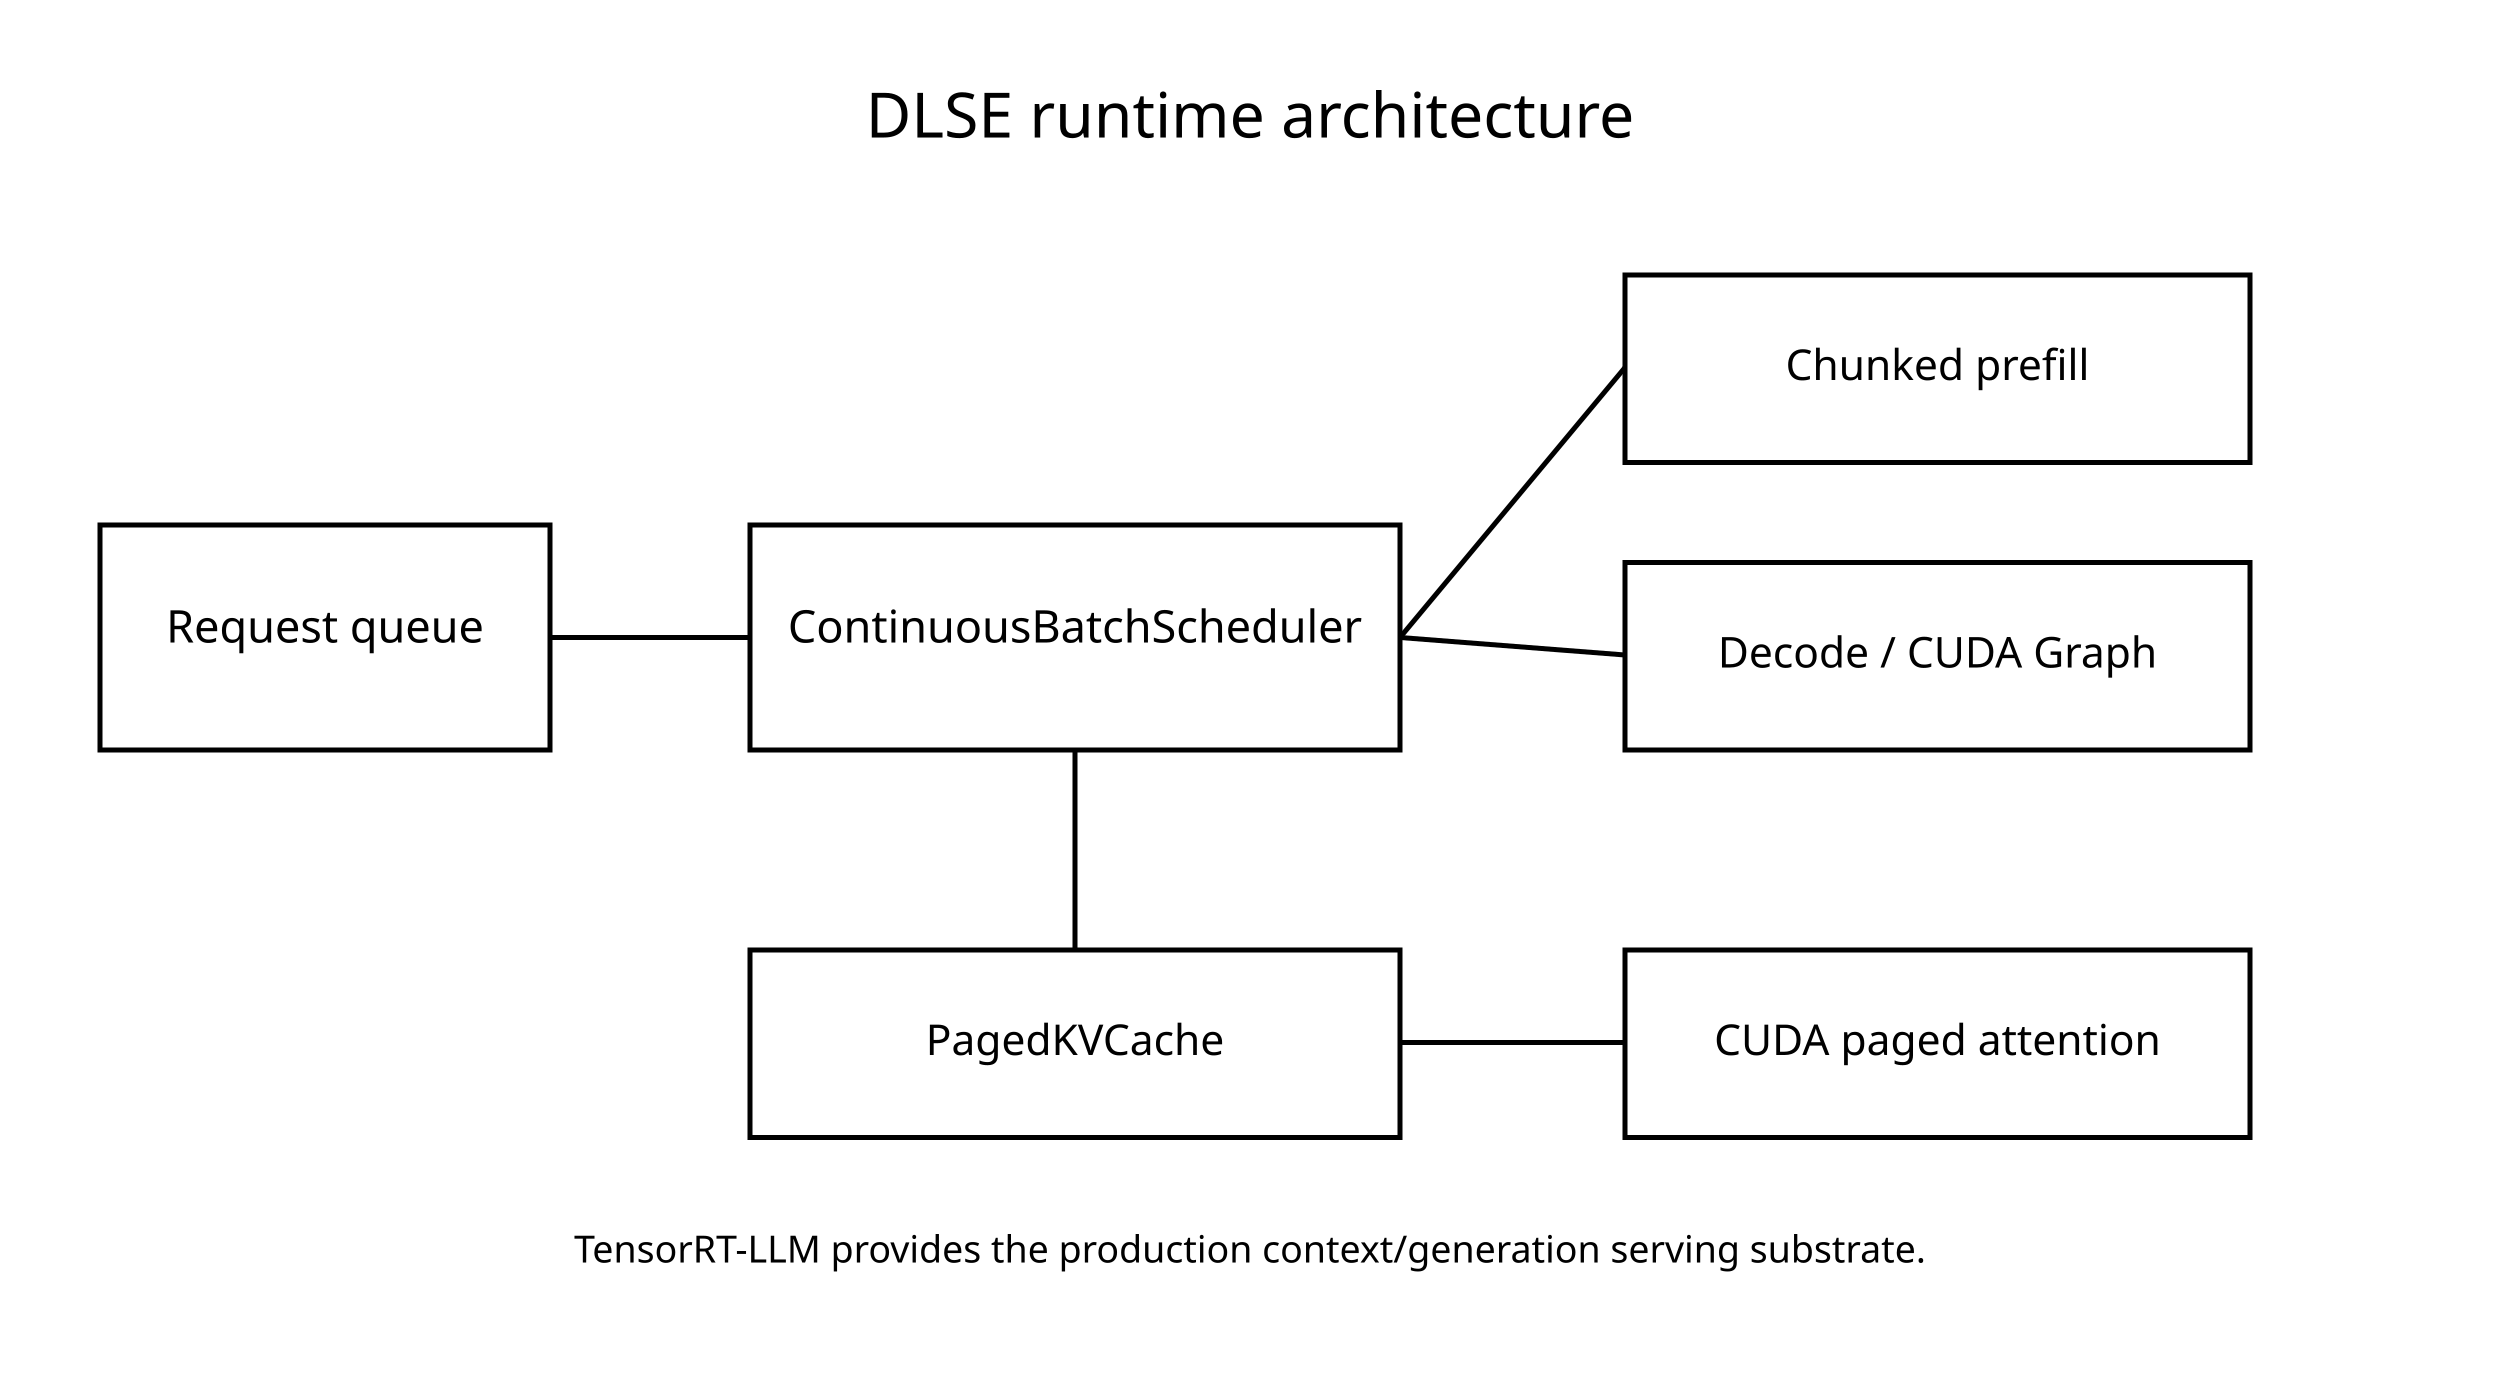
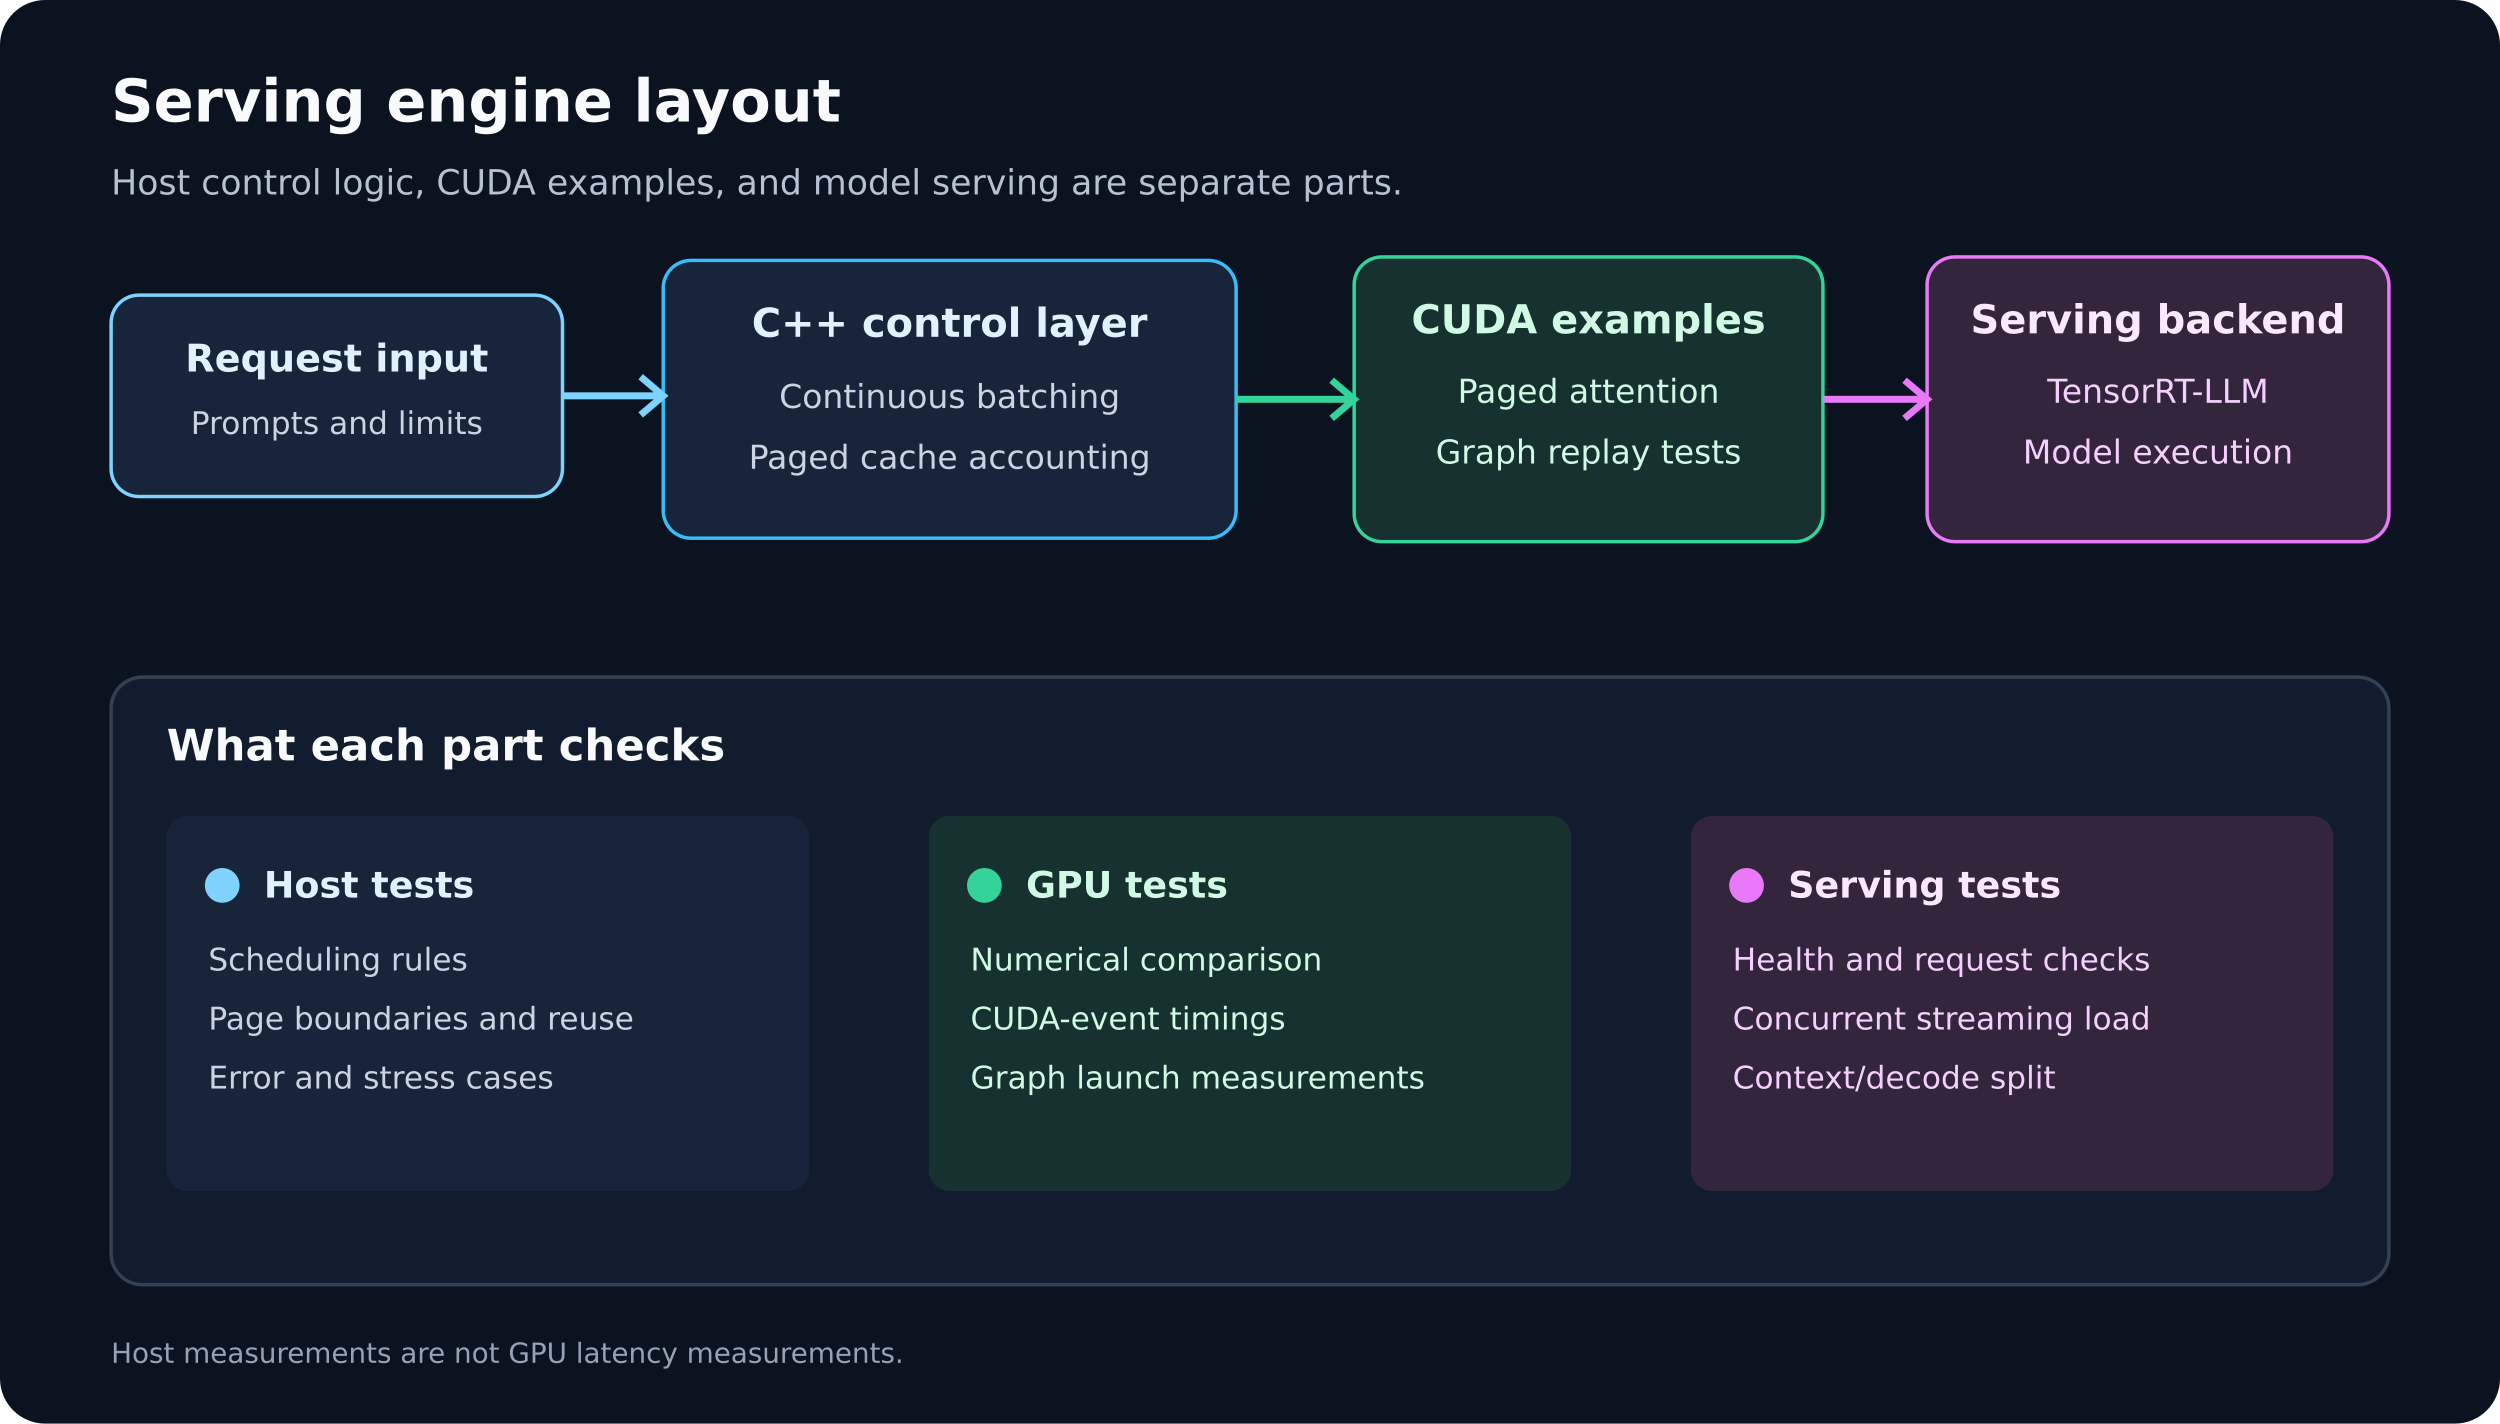
- <svg xmlns="http://www.w3.org/2000/svg" width="1000" height="560" viewBox="0 0 1000 560">
-   <rect x="40" y="210" width="180" height="90" fill="none" stroke="black" stroke-width="2" />
-   <text x="130" y="257" text-anchor="middle" font-family="sans-serif" font-size="18">Request queue</text>
-   <rect x="300" y="210" width="260" height="90" fill="none" stroke="black" stroke-width="2" />
-   <text x="430" y="257" text-anchor="middle" font-family="sans-serif" font-size="18">ContinuousBatchScheduler</text>
-   <rect x="650" y="110" width="250" height="75" fill="none" stroke="black" stroke-width="2" />
-   <text x="775" y="152" text-anchor="middle" font-family="sans-serif" font-size="17">Chunked prefill</text>
-   <rect x="650" y="225" width="250" height="75" fill="none" stroke="black" stroke-width="2" />
-   <text x="775" y="267" text-anchor="middle" font-family="sans-serif" font-size="17">Decode / CUDA Graph</text>
-   <rect x="300" y="380" width="260" height="75" fill="none" stroke="black" stroke-width="2" />
-   <text x="430" y="422" text-anchor="middle" font-family="sans-serif" font-size="17">PagedKVCache</text>
-   <rect x="650" y="380" width="250" height="75" fill="none" stroke="black" stroke-width="2" />
-   <text x="775" y="422" text-anchor="middle" font-family="sans-serif" font-size="17">CUDA paged attention</text>
-   <g fill="none" stroke="black" stroke-width="2">
-     <path d="M220 255H300" />
-     <path d="M560 255L650 147" />
-     <path d="M560 255L650 262" />
-     <path d="M430 300V380" />
-     <path d="M560 417H650" />
-   </g>
-   <text x="500" y="505" text-anchor="middle" font-family="sans-serif" font-size="15">TensorRT-LLM provides the production context/generation serving substrate.</text>
-   <text x="500" y="55" text-anchor="middle" font-family="sans-serif" font-size="25">DLSE runtime architecture</text>
+ <svg xmlns="http://www.w3.org/2000/svg" width="1440" height="820" viewBox="0 0 1440 820">
+   <rect width="1440" height="820" rx="26" fill="#0b1220" />
+   <text x="64" y="70" font-family="DejaVu Sans, sans-serif" font-size="34" font-weight="700" fill="#f8fafc">Serving engine layout</text>
+   <text x="64" y="112" font-family="DejaVu Sans, sans-serif" font-size="20" fill="#b6c2d2">Host control logic, CUDA examples, and model serving are separate parts.</text>
+   <rect x="64" y="170" width="260" height="116" rx="16" fill="#17243a" stroke="#7dd3fc" stroke-width="2" />
+   <text x="194" y="214" text-anchor="middle" font-family="DejaVu Sans, sans-serif" font-size="22" font-weight="700" fill="#e0f2fe">Request input</text>
+   <text x="194" y="250" text-anchor="middle" font-family="DejaVu Sans, sans-serif" font-size="18" fill="#cbd5e1">Prompts and limits</text>
+   <rect x="382" y="150" width="330" height="160" rx="16" fill="#17243a" stroke="#38bdf8" stroke-width="2" />
+   <text x="547" y="194" text-anchor="middle" font-family="DejaVu Sans, sans-serif" font-size="23" font-weight="700" fill="#e0f2fe">C++ control layer</text>
+   <text x="547" y="235" text-anchor="middle" font-family="DejaVu Sans, sans-serif" font-size="19" fill="#cbd5e1">Continuous batching</text>
+   <text x="547" y="270" text-anchor="middle" font-family="DejaVu Sans, sans-serif" font-size="19" fill="#cbd5e1">Paged cache accounting</text>
+   <path d="M324 228H382 M369 217L382 228L369 239" stroke="#7dd3fc" stroke-width="4" fill="none" />
+   <rect x="780" y="148" width="270" height="164" rx="16" fill="#16312f" stroke="#34d399" stroke-width="2" />
+   <text x="915" y="192" text-anchor="middle" font-family="DejaVu Sans, sans-serif" font-size="23" font-weight="700" fill="#d1fae5">CUDA examples</text>
+   <text x="915" y="232" text-anchor="middle" font-family="DejaVu Sans, sans-serif" font-size="19" fill="#d1fae5">Paged attention</text>
+   <text x="915" y="267" text-anchor="middle" font-family="DejaVu Sans, sans-serif" font-size="19" fill="#d1fae5">Graph replay tests</text>
+   <path d="M712 230H780 M767 219L780 230L767 241" stroke="#34d399" stroke-width="4" fill="none" />
+   <rect x="1110" y="148" width="266" height="164" rx="16" fill="#33253b" stroke="#e879f9" stroke-width="2" />
+   <text x="1243" y="192" text-anchor="middle" font-family="DejaVu Sans, sans-serif" font-size="23" font-weight="700" fill="#fae8ff">Serving backend</text>
+   <text x="1243" y="232" text-anchor="middle" font-family="DejaVu Sans, sans-serif" font-size="19" fill="#f5d0fe">TensorRT-LLM</text>
+   <text x="1243" y="267" text-anchor="middle" font-family="DejaVu Sans, sans-serif" font-size="19" fill="#f5d0fe">Model execution</text>
+   <path d="M1050 230H1110 M1097 219L1110 230L1097 241" stroke="#e879f9" stroke-width="4" fill="none" />
+   <rect x="64" y="390" width="1312" height="350" rx="18" fill="#111c2f" stroke="#334155" stroke-width="2" />
+   <text x="96" y="438" font-family="DejaVu Sans, sans-serif" font-size="25" font-weight="700" fill="#f8fafc">What each part checks</text>
+   <rect x="96" y="470" width="370" height="216" rx="12" fill="#17243a" />
+   <circle cx="128" cy="510" r="10" fill="#7dd3fc" />
+   <text x="152" y="517" font-family="DejaVu Sans, sans-serif" font-size="21" font-weight="700" fill="#e0f2fe">Host tests</text>
+   <text x="120" y="559" font-family="DejaVu Sans, sans-serif" font-size="18" fill="#cbd5e1">Scheduling rules</text>
+   <text x="120" y="593" font-family="DejaVu Sans, sans-serif" font-size="18" fill="#cbd5e1">Page boundaries and reuse</text>
+   <text x="120" y="627" font-family="DejaVu Sans, sans-serif" font-size="18" fill="#cbd5e1">Error and stress cases</text>
+   <rect x="535" y="470" width="370" height="216" rx="12" fill="#16312f" />
+   <circle cx="567" cy="510" r="10" fill="#34d399" />
+   <text x="591" y="517" font-family="DejaVu Sans, sans-serif" font-size="21" font-weight="700" fill="#d1fae5">GPU tests</text>
+   <text x="559" y="559" font-family="DejaVu Sans, sans-serif" font-size="18" fill="#d1fae5">Numerical comparison</text>
+   <text x="559" y="593" font-family="DejaVu Sans, sans-serif" font-size="18" fill="#d1fae5">CUDA-event timings</text>
+   <text x="559" y="627" font-family="DejaVu Sans, sans-serif" font-size="18" fill="#d1fae5">Graph launch measurements</text>
+   <rect x="974" y="470" width="370" height="216" rx="12" fill="#33253b" />
+   <circle cx="1006" cy="510" r="10" fill="#e879f9" />
+   <text x="1030" y="517" font-family="DejaVu Sans, sans-serif" font-size="21" font-weight="700" fill="#fae8ff">Serving tests</text>
+   <text x="998" y="559" font-family="DejaVu Sans, sans-serif" font-size="18" fill="#f5d0fe">Health and request checks</text>
+   <text x="998" y="593" font-family="DejaVu Sans, sans-serif" font-size="18" fill="#f5d0fe">Concurrent streaming load</text>
+   <text x="998" y="627" font-family="DejaVu Sans, sans-serif" font-size="18" fill="#f5d0fe">Context/decode split</text>
+   <text x="64" y="785" font-family="DejaVu Sans, sans-serif" font-size="16" fill="#94a3b8">Host measurements are not GPU latency measurements.</text>
</svg>
